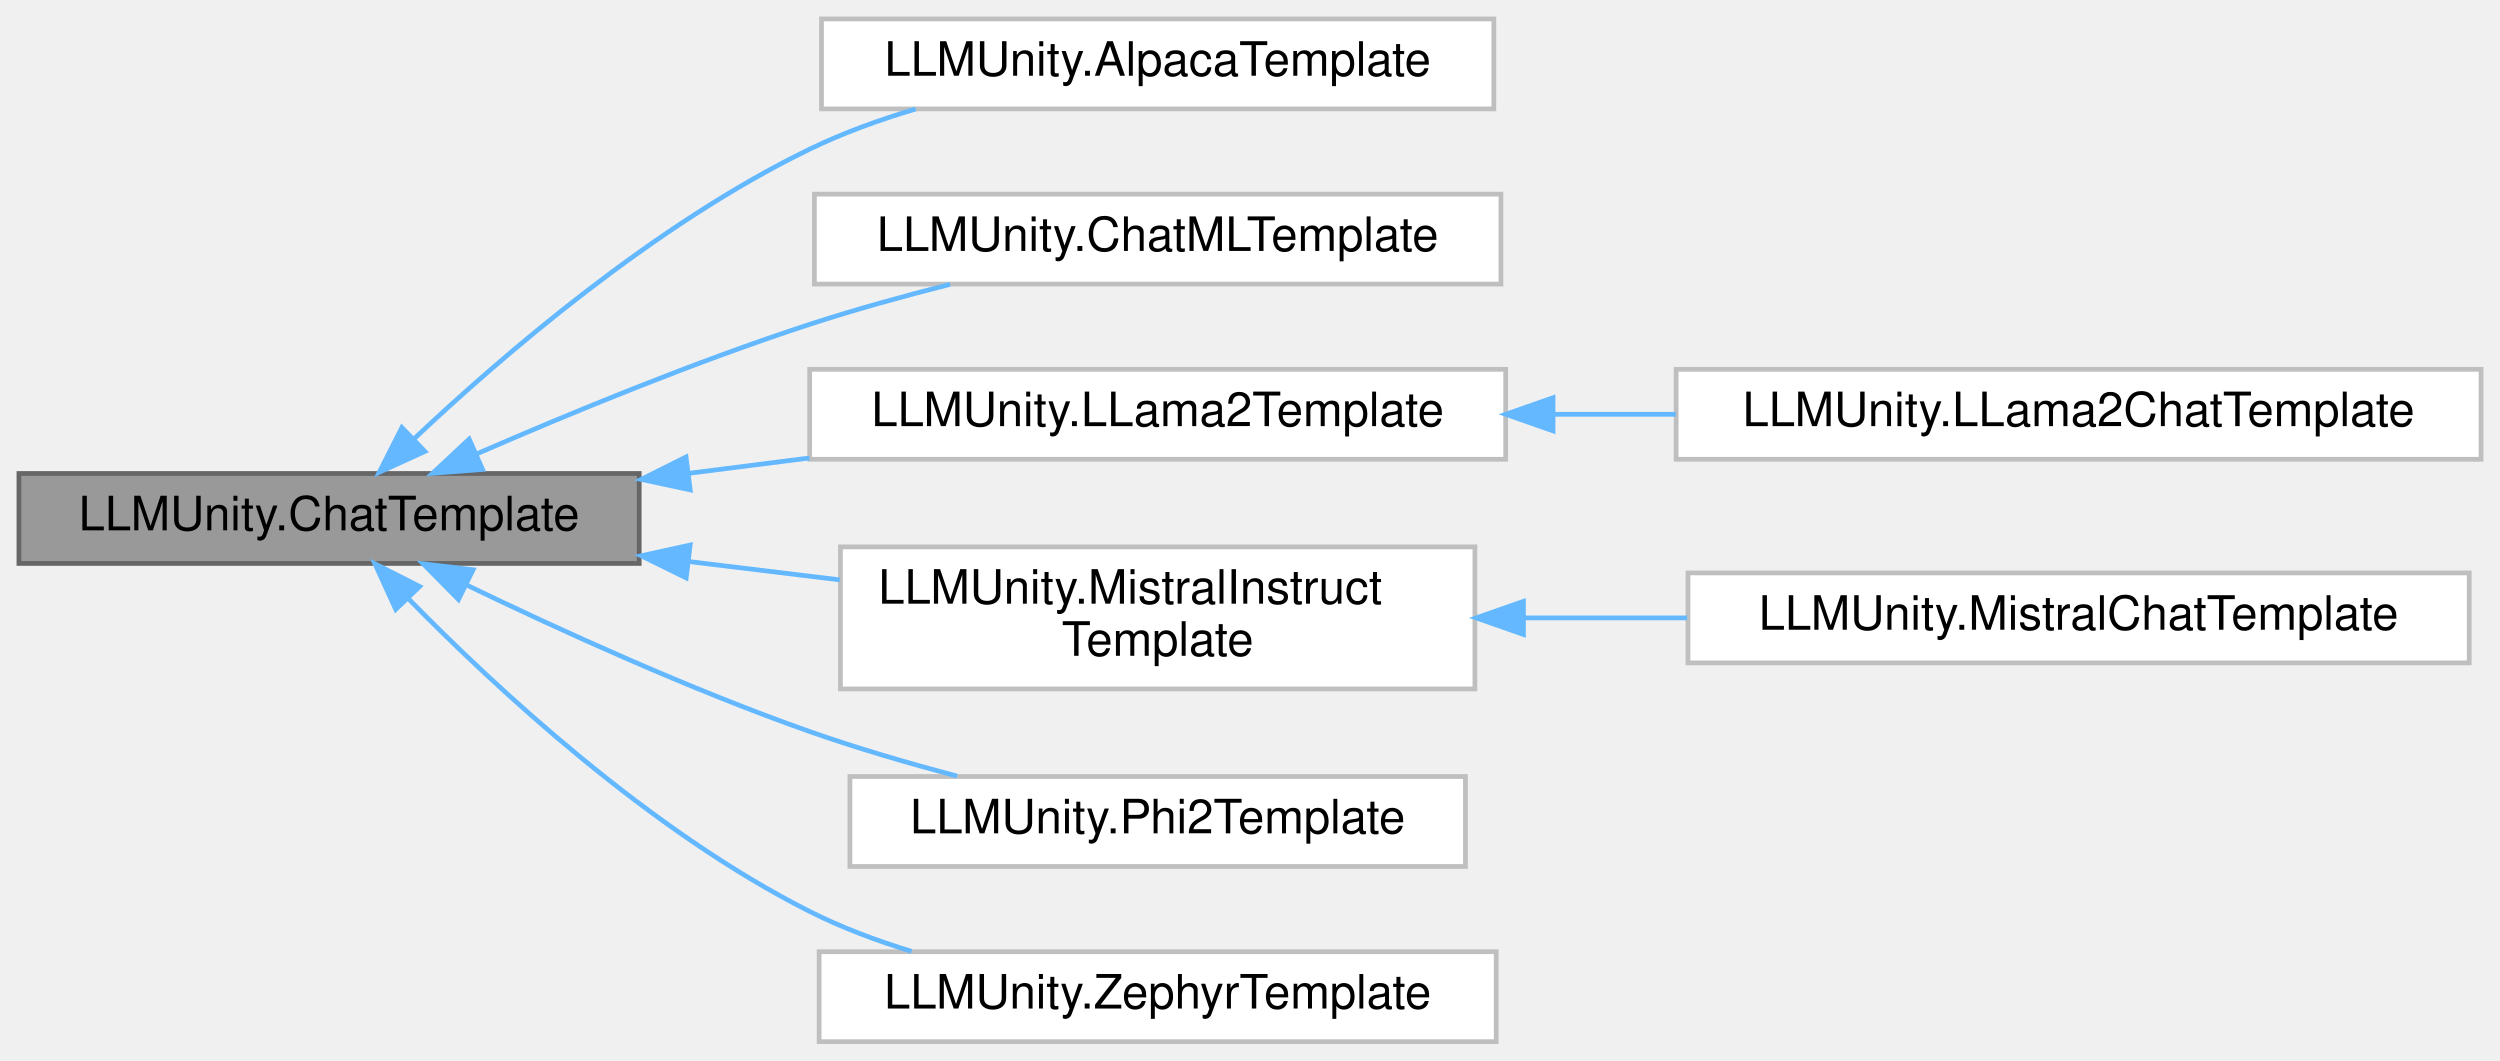
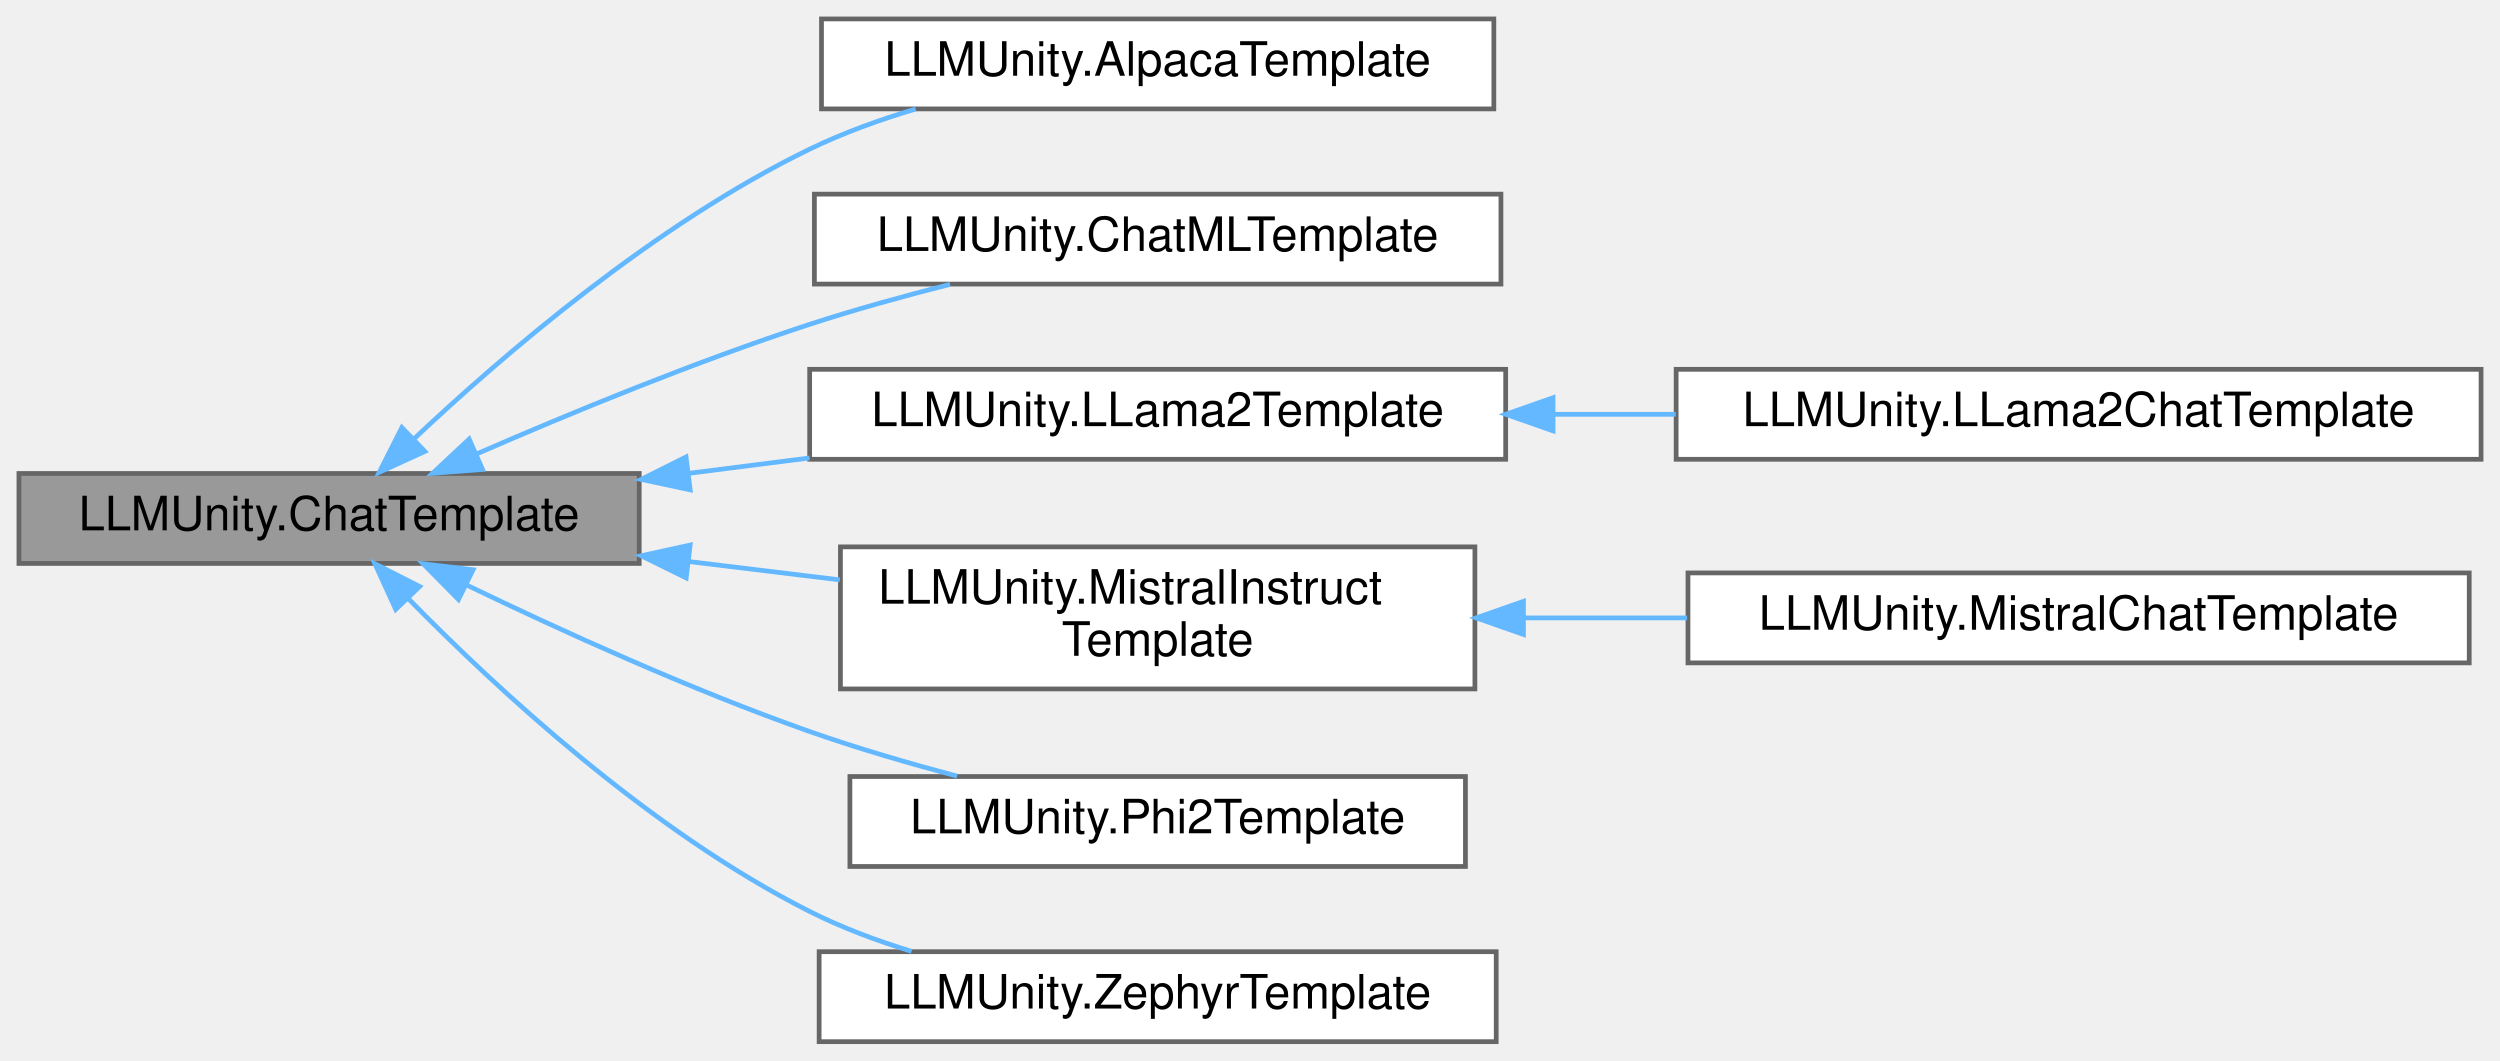
<svg xmlns="http://www.w3.org/2000/svg" xmlns:xlink="http://www.w3.org/1999/xlink" width="528pt" height="224pt" viewBox="0.00 0.00 528.00 224.00">
  <g id="graph0" class="graph" transform="scale(1 1) rotate(0) translate(4 220)">
    <g id="Node000001" class="node">
      <g id="a_Node000001">
-         <a xlink:title=" ">
+         <a xlink:title="Class implementing the skeleton of a chat template.">
          <polygon fill="#999999" stroke="#666666" points="131,-120 0,-120 0,-101 131,-101 131,-120" />
          <text text-anchor="middle" x="65.5" y="-108" font-family="Helvetica,sans-Serif" font-size="10.00">LLMUnity.ChatTemplate</text>
        </a>
      </g>
    </g>
    <g id="Node000002" class="node">
      <g id="a_Node000002">
-         <a xlink:href="classLLMUnity_1_1AlpacaTemplate.html" target="_top" xlink:title=" ">
-           <polygon fill="white" stroke="#bfbfbf" points="311.5,-216 169.5,-216 169.5,-197 311.5,-197 311.5,-216" />
+         <a xlink:href="classLLMUnity_1_1AlpacaTemplate.html" target="_top" xlink:title="Class implementing the Alpaca template.">
+           <polygon fill="white" stroke="#666666" points="311.5,-216 169.5,-216 169.5,-197 311.5,-197 311.5,-216" />
          <text text-anchor="middle" x="240.5" y="-204" font-family="Helvetica,sans-Serif" font-size="10.00">LLMUnity.AlpacaTemplate</text>
        </a>
      </g>
    </g>
    <g id="edge1_Node000001_Node000002" class="edge">
      <g id="a_edge1_Node000001_Node000002">
        <a xlink:title=" ">
          <path fill="none" stroke="#63b8ff" d="M83.31,-127.19C102.14,-144.96 134.31,-172.64 167,-188.5 174,-191.9 181.7,-194.69 189.39,-196.98" />
          <polygon fill="#63b8ff" stroke="#63b8ff" points="85.73,-124.66 76.1,-120.25 80.88,-129.71 85.73,-124.66" />
        </a>
      </g>
    </g>
    <g id="Node000003" class="node">
      <g id="a_Node000003">
-         <a xlink:href="classLLMUnity_1_1ChatMLTemplate.html" target="_top" xlink:title=" ">
-           <polygon fill="white" stroke="#bfbfbf" points="313,-179 168,-179 168,-160 313,-160 313,-179" />
+         <a xlink:href="classLLMUnity_1_1ChatMLTemplate.html" target="_top" xlink:title="Class implementing the ChatML template.">
+           <polygon fill="white" stroke="#666666" points="313,-179 168,-179 168,-160 313,-160 313,-179" />
          <text text-anchor="middle" x="240.5" y="-167" font-family="Helvetica,sans-Serif" font-size="10.00">LLMUnity.ChatMLTemplate</text>
        </a>
      </g>
    </g>
    <g id="edge2_Node000001_Node000003" class="edge">
      <g id="a_edge2_Node000001_Node000003">
        <a xlink:title=" ">
          <path fill="none" stroke="#63b8ff" d="M96.73,-124.16C116.46,-132.75 142.94,-143.65 167,-151.5 176.49,-154.6 186.84,-157.46 196.66,-159.95" />
          <polygon fill="#63b8ff" stroke="#63b8ff" points="97.91,-120.86 87.35,-120.04 95.09,-127.27 97.91,-120.86" />
        </a>
      </g>
    </g>
    <g id="Node000004" class="node">
      <g id="a_Node000004">
-         <a xlink:href="classLLMUnity_1_1LLama2Template.html" target="_top" xlink:title=" ">
-           <polygon fill="white" stroke="#bfbfbf" points="314,-142 167,-142 167,-123 314,-123 314,-142" />
+         <a xlink:href="classLLMUnity_1_1LLama2Template.html" target="_top" xlink:title="Class implementing the LLama2 template.">
+           <polygon fill="white" stroke="#666666" points="314,-142 167,-142 167,-123 314,-123 314,-142" />
          <text text-anchor="middle" x="240.5" y="-130" font-family="Helvetica,sans-Serif" font-size="10.00">LLMUnity.LLama2Template</text>
        </a>
      </g>
    </g>
    <g id="edge3_Node000001_Node000004" class="edge">
      <g id="a_edge3_Node000001_Node000004">
        <a xlink:title=" ">
          <path fill="none" stroke="#63b8ff" d="M141.59,-120.05C150.01,-121.12 158.58,-122.21 166.97,-123.28" />
          <polygon fill="#63b8ff" stroke="#63b8ff" points="141.77,-116.54 131.41,-118.75 140.89,-123.49 141.77,-116.54" />
        </a>
      </g>
    </g>
    <g id="Node000006" class="node">
      <g id="a_Node000006">
-         <a xlink:href="classLLMUnity_1_1MistralInstructTemplate.html" target="_top" xlink:title=" ">
-           <polygon fill="white" stroke="#bfbfbf" points="307.5,-104.5 173.5,-104.5 173.5,-74.5 307.5,-74.5 307.5,-104.5" />
+         <a xlink:href="classLLMUnity_1_1MistralInstructTemplate.html" target="_top" xlink:title="Class implementing the Mistral Instruct template.">
+           <polygon fill="white" stroke="#666666" points="307.5,-104.5 173.5,-104.5 173.5,-74.5 307.5,-74.5 307.5,-104.5" />
          <text text-anchor="start" x="181.5" y="-92.5" font-family="Helvetica,sans-Serif" font-size="10.00">LLMUnity.MistralInstruct</text>
          <text text-anchor="middle" x="240.5" y="-81.5" font-family="Helvetica,sans-Serif" font-size="10.00">Template</text>
        </a>
      </g>
    </g>
    <g id="edge5_Node000001_Node000006" class="edge">
      <g id="a_edge5_Node000001_Node000006">
        <a xlink:title=" ">
          <path fill="none" stroke="#63b8ff" d="M141.49,-101.4C152.09,-100.11 162.94,-98.79 173.36,-97.53" />
          <polygon fill="#63b8ff" stroke="#63b8ff" points="140.92,-97.94 131.41,-102.62 141.76,-104.89 140.92,-97.94" />
        </a>
      </g>
    </g>
    <g id="Node000008" class="node">
      <g id="a_Node000008">
-         <a xlink:href="classLLMUnity_1_1Phi2Template.html" target="_top" xlink:title=" ">
-           <polygon fill="white" stroke="#bfbfbf" points="305.5,-56 175.5,-56 175.5,-37 305.5,-37 305.5,-56" />
+         <a xlink:href="classLLMUnity_1_1Phi2Template.html" target="_top" xlink:title="Class implementing the Phi-2 template.">
+           <polygon fill="white" stroke="#666666" points="305.5,-56 175.5,-56 175.5,-37 305.5,-37 305.5,-56" />
          <text text-anchor="middle" x="240.5" y="-44" font-family="Helvetica,sans-Serif" font-size="10.00">LLMUnity.Phi2Template</text>
        </a>
      </g>
    </g>
    <g id="edge7_Node000001_Node000008" class="edge">
      <g id="a_edge7_Node000001_Node000008">
        <a xlink:title=" ">
          <path fill="none" stroke="#63b8ff" d="M94.49,-96.47C114.37,-86.88 141.9,-74.34 167,-65.5 176.94,-62 187.85,-58.81 198.12,-56.09" />
          <polygon fill="#63b8ff" stroke="#63b8ff" points="92.83,-93.38 85.38,-100.92 95.91,-99.67 92.83,-93.38" />
        </a>
      </g>
    </g>
    <g id="Node000009" class="node">
      <g id="a_Node000009">
-         <a xlink:href="classLLMUnity_1_1ZephyrTemplate.html" target="_top" xlink:title=" ">
-           <polygon fill="white" stroke="#bfbfbf" points="312,-19 169,-19 169,0 312,0 312,-19" />
+         <a xlink:href="classLLMUnity_1_1ZephyrTemplate.html" target="_top" xlink:title="Class implementing the Zephyr template.">
+           <polygon fill="white" stroke="#666666" points="312,-19 169,-19 169,0 312,0 312,-19" />
          <text text-anchor="middle" x="240.5" y="-7" font-family="Helvetica,sans-Serif" font-size="10.00">LLMUnity.ZephyrTemplate</text>
        </a>
      </g>
    </g>
    <g id="edge8_Node000001_Node000009" class="edge">
      <g id="a_edge8_Node000001_Node000009">
        <a xlink:title=" ">
          <path fill="none" stroke="#63b8ff" d="M82.22,-93.59C100.72,-74.69 133.23,-44.52 167,-27.5 173.72,-24.11 181.11,-21.34 188.53,-19.07" />
          <polygon fill="#63b8ff" stroke="#63b8ff" points="79.58,-91.29 75.18,-100.93 84.63,-96.13 79.58,-91.29" />
        </a>
      </g>
    </g>
    <g id="Node000005" class="node">
      <g id="a_Node000005">
-         <a xlink:href="classLLMUnity_1_1LLama2ChatTemplate.html" target="_top" xlink:title=" ">
-           <polygon fill="white" stroke="#bfbfbf" points="520,-142 350,-142 350,-123 520,-123 520,-142" />
+         <a xlink:href="classLLMUnity_1_1LLama2ChatTemplate.html" target="_top" xlink:title="Class implementing a modified version of the LLama2 template for chat.">
+           <polygon fill="white" stroke="#666666" points="520,-142 350,-142 350,-123 520,-123 520,-142" />
          <text text-anchor="middle" x="435" y="-130" font-family="Helvetica,sans-Serif" font-size="10.00">LLMUnity.LLama2ChatTemplate</text>
        </a>
      </g>
    </g>
    <g id="edge4_Node000004_Node000005" class="edge">
      <g id="a_edge4_Node000004_Node000005">
        <a xlink:title=" ">
          <path fill="none" stroke="#63b8ff" d="M324.28,-132.5C332.77,-132.5 341.41,-132.5 349.92,-132.5" />
          <polygon fill="#63b8ff" stroke="#63b8ff" points="324,-129 314,-132.5 324,-136 324,-129" />
        </a>
      </g>
    </g>
    <g id="Node000007" class="node">
      <g id="a_Node000007">
-         <a xlink:href="classLLMUnity_1_1MistralChatTemplate.html" target="_top" xlink:title=" ">
-           <polygon fill="white" stroke="#bfbfbf" points="517.5,-99 352.5,-99 352.5,-80 517.5,-80 517.5,-99" />
+         <a xlink:href="classLLMUnity_1_1MistralChatTemplate.html" target="_top" xlink:title="Class implementing a modified version of the Mistral Instruct template for chat.">
+           <polygon fill="white" stroke="#666666" points="517.5,-99 352.5,-99 352.5,-80 517.5,-80 517.5,-99" />
          <text text-anchor="middle" x="435" y="-87" font-family="Helvetica,sans-Serif" font-size="10.00">LLMUnity.MistralChatTemplate</text>
        </a>
      </g>
    </g>
    <g id="edge6_Node000006_Node000007" class="edge">
      <g id="a_edge6_Node000006_Node000007">
        <a xlink:title=" ">
          <path fill="none" stroke="#63b8ff" d="M317.99,-89.5C329.27,-89.5 340.93,-89.5 352.32,-89.5" />
          <polygon fill="#63b8ff" stroke="#63b8ff" points="317.75,-86 307.75,-89.5 317.75,-93 317.75,-86" />
        </a>
      </g>
    </g>
  </g>
</svg>
